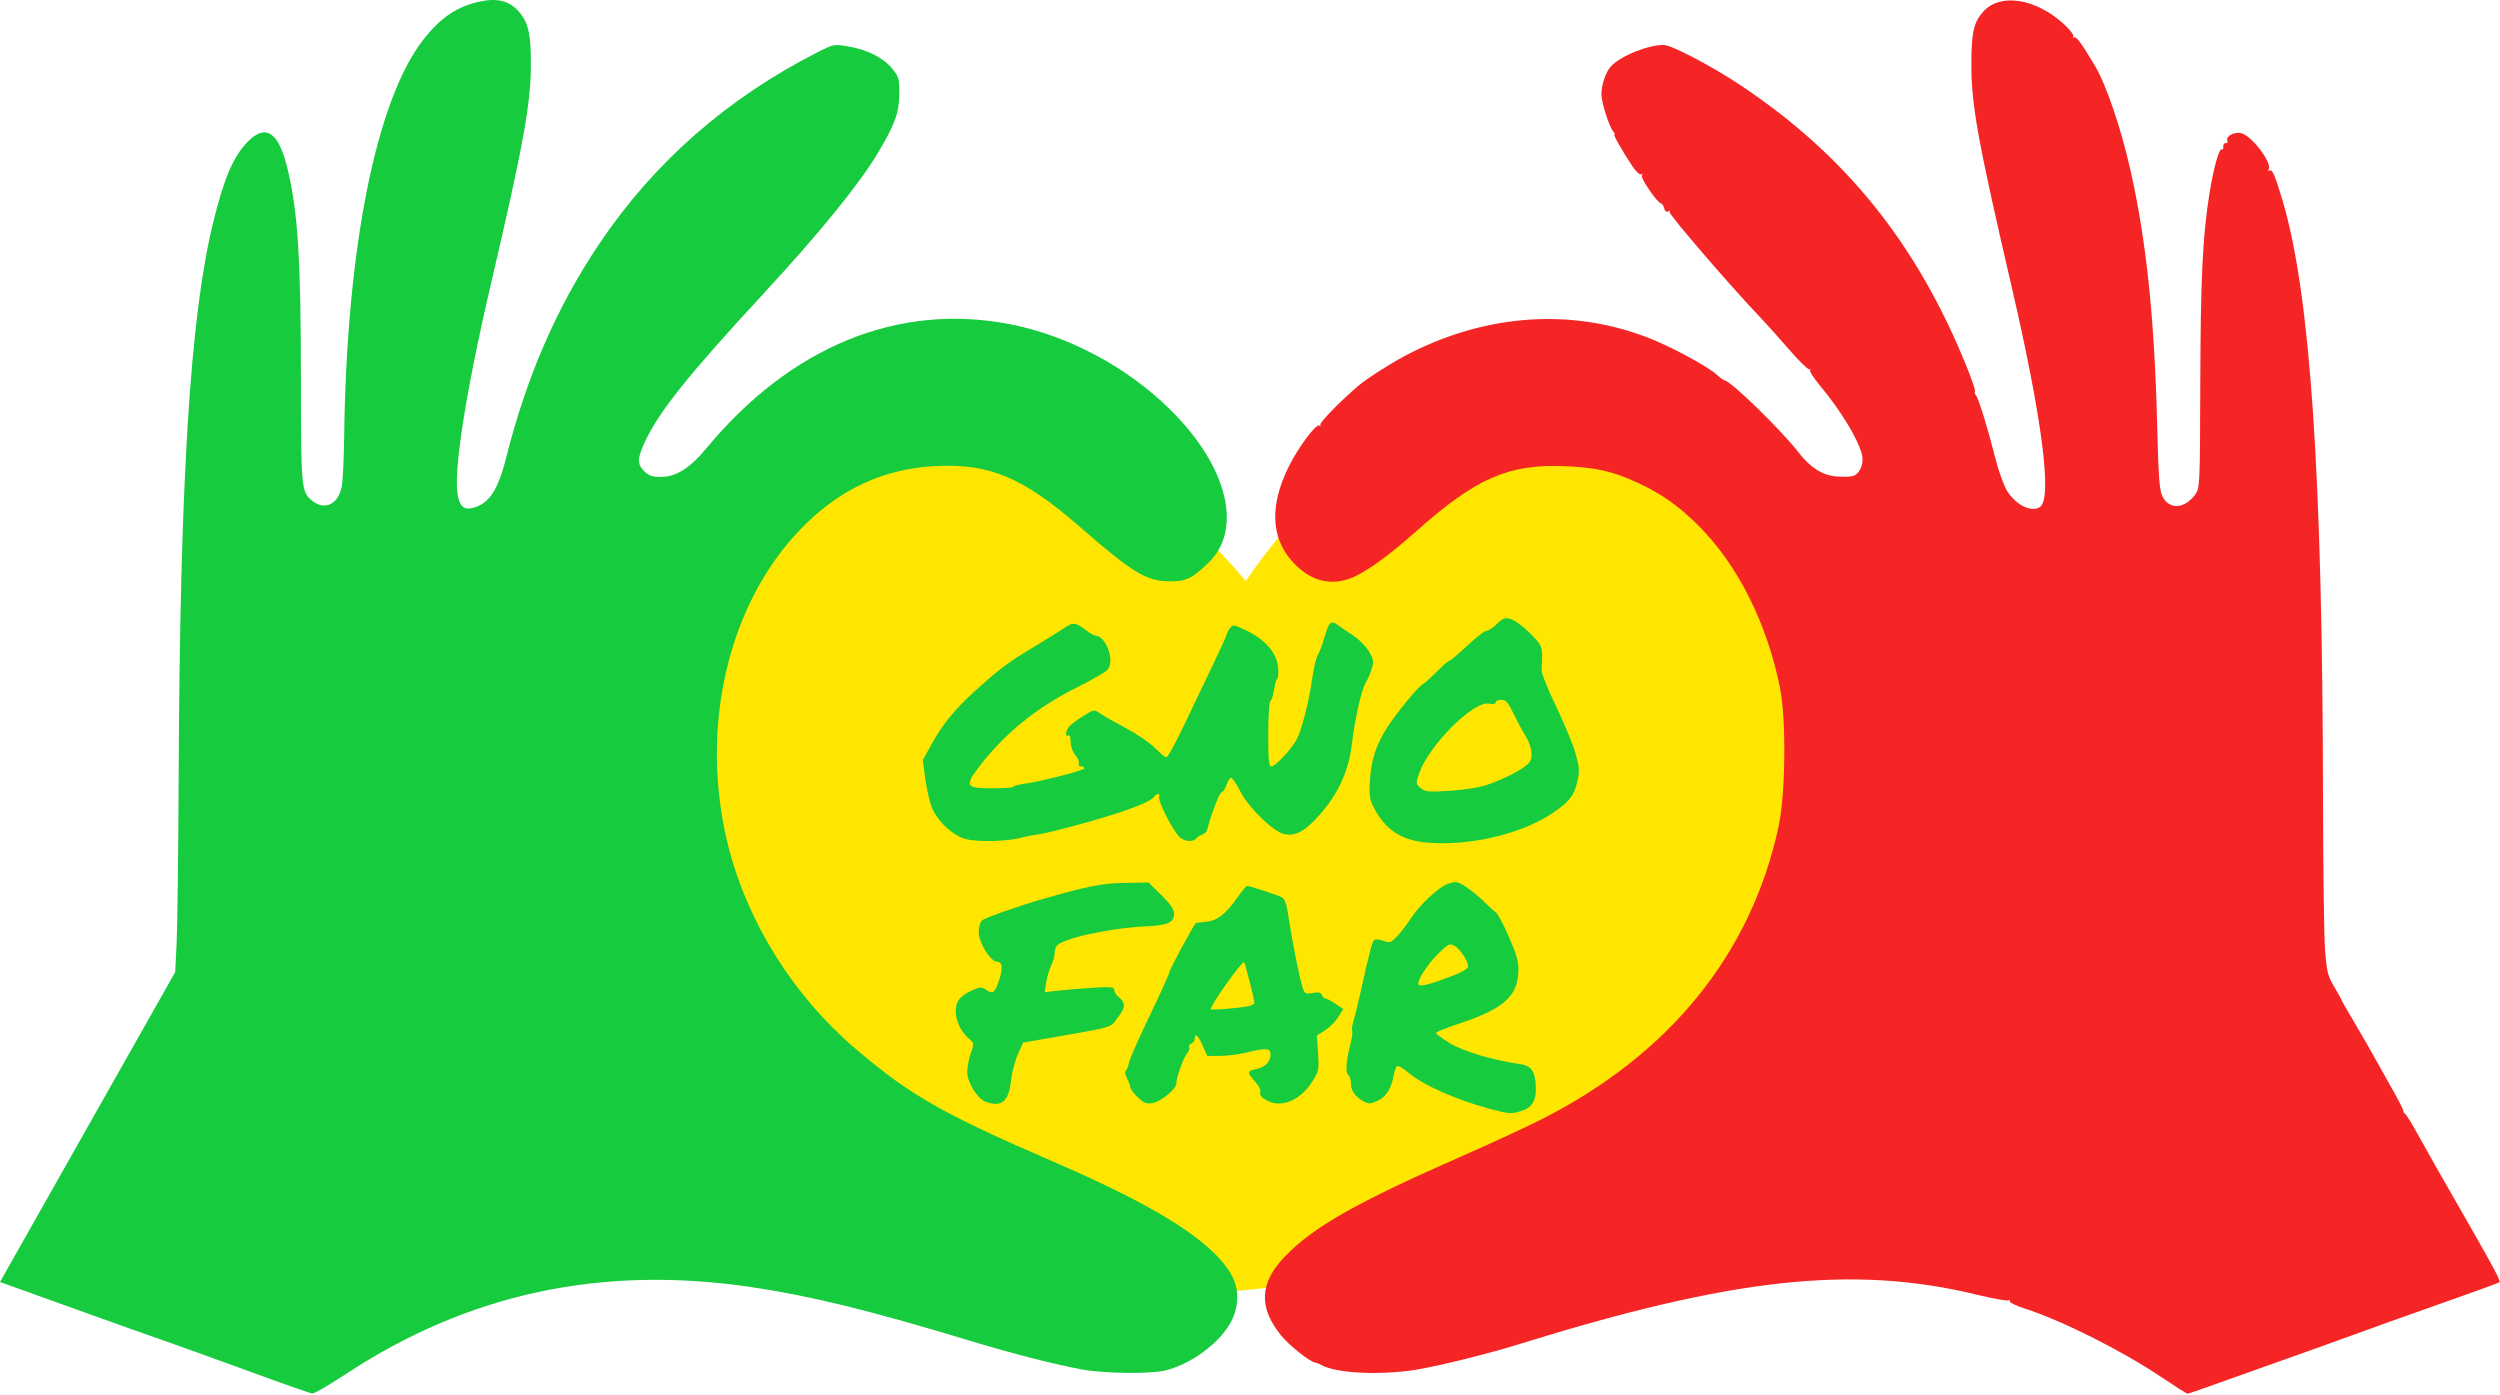
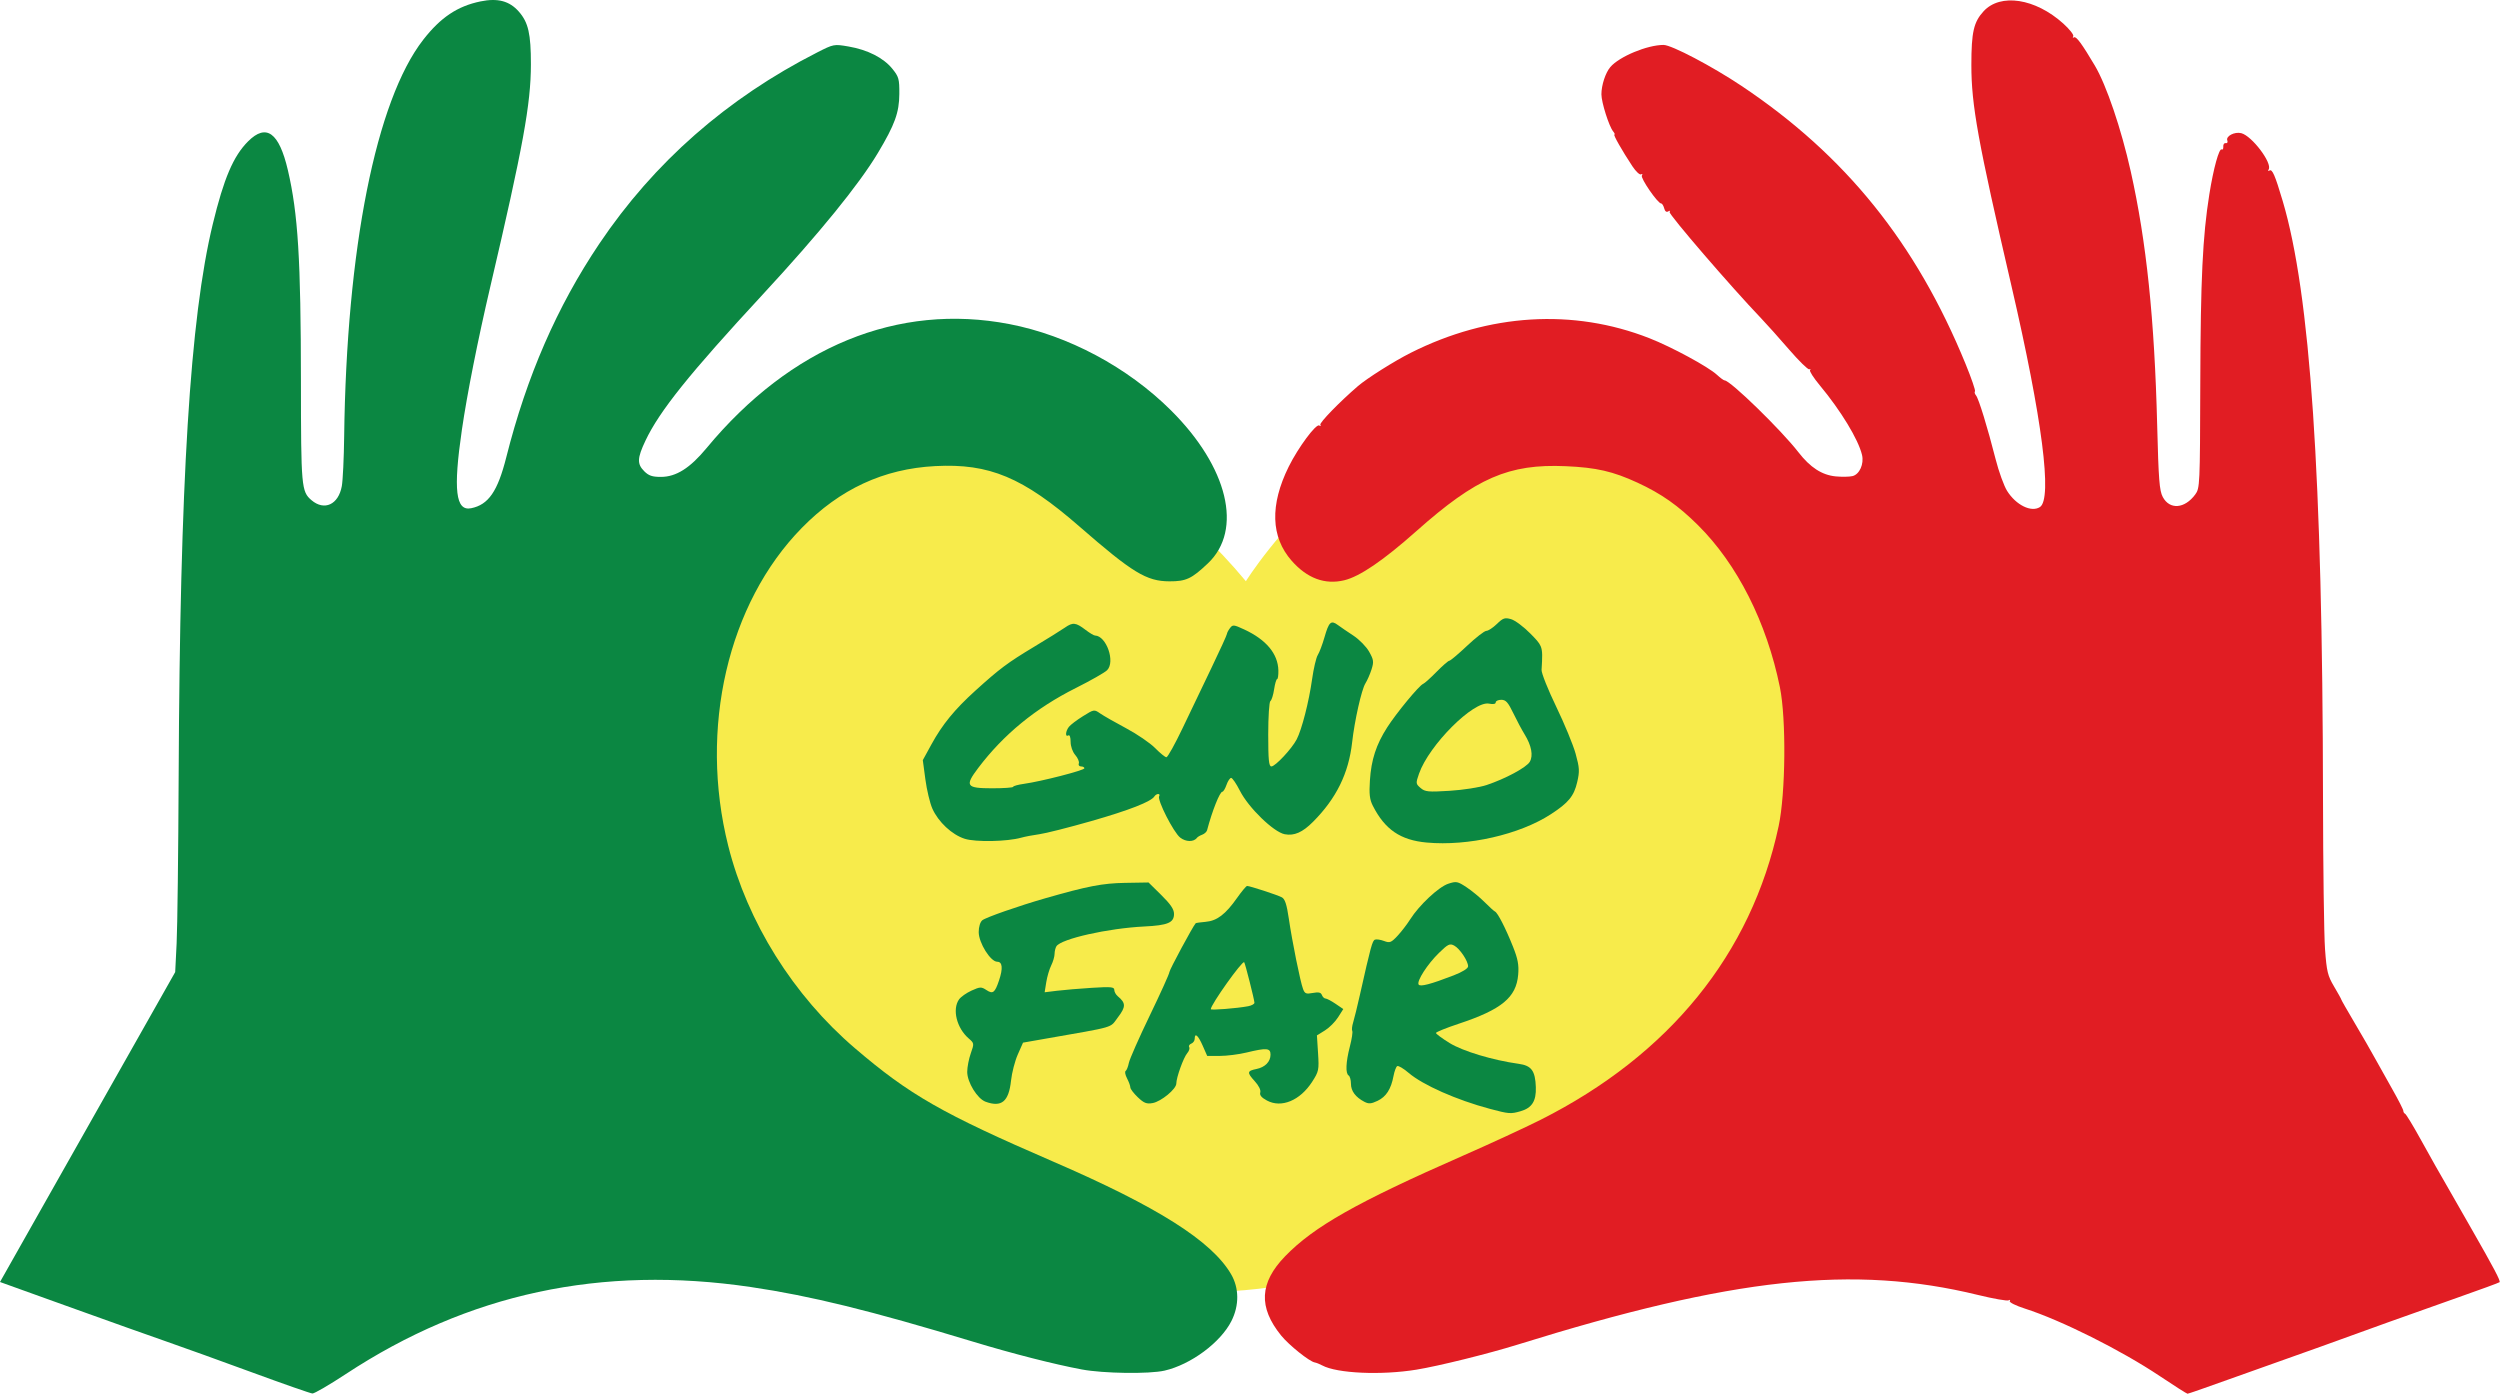
<svg xmlns="http://www.w3.org/2000/svg" width="1088" height="607" viewBox="0 0 1088 607" fill="none">
-   <path d="M542.205 252.943C542.205 252.943 599.097 161.469 681.647 177.087C764.196 192.704 807.702 252.943 802.124 358.919C796.547 464.894 594.635 590.949 484.198 556.368C373.76 521.786 277.824 443.699 284.517 320.99C291.21 198.282 437.345 126.888 542.205 252.943Z" fill="#FFE600" />
-   <path d="M419.858 365.041C414.308 363.288 408.333 357.713 405.753 351.881C404.704 349.508 403.341 343.799 402.725 339.193L401.604 330.818L405.372 323.936C410.093 315.313 415.479 308.723 424.433 300.618C435.067 290.991 438.529 288.402 449.933 281.545C455.708 278.073 461.782 274.295 463.43 273.149C466.919 270.724 468.156 270.86 472.455 274.139C474.197 275.467 476.03 276.564 476.528 276.576C481.501 276.698 485.464 288.024 481.811 291.676C480.795 292.692 474.67 296.178 468.199 299.423C450.695 308.2 436.739 319.638 425.696 334.255C419.799 342.062 420.474 343.052 431.698 343.062C436.777 343.066 440.933 342.78 440.933 342.425C440.933 342.071 443.071 341.482 445.683 341.117C453.201 340.067 471.933 335.243 471.933 334.357C471.933 333.915 471.272 333.554 470.465 333.554C469.657 333.554 469.222 332.965 469.498 332.246C469.774 331.526 469.085 329.882 467.967 328.593C466.779 327.223 465.933 324.831 465.933 322.842C465.933 320.826 465.525 319.688 464.933 320.054C463.512 320.932 463.692 318.246 465.183 316.331C465.871 315.448 468.621 313.361 471.295 311.693C476.109 308.69 476.184 308.678 478.795 310.49C480.246 311.497 485.346 314.408 490.128 316.96C494.91 319.511 500.578 323.389 502.722 325.576C504.867 327.764 507.072 329.554 507.624 329.554C508.175 329.554 511.364 323.817 514.709 316.804C518.054 309.792 523.748 297.898 527.362 290.373C530.976 282.849 533.948 276.324 533.965 275.873C533.982 275.423 534.577 274.291 535.286 273.358C536.486 271.778 536.911 271.819 541.504 273.953C551.087 278.406 556.189 284.541 556.35 291.804C556.396 293.867 556.147 295.554 555.797 295.554C555.447 295.554 554.858 297.569 554.489 300.031C554.12 302.493 553.394 304.769 552.875 305.09C552.357 305.41 551.933 311.946 551.933 319.613C551.933 330.764 552.208 333.554 553.306 333.554C555.008 333.554 562.217 325.84 564.326 321.762C566.569 317.424 569.639 305.42 571.03 295.554C571.688 290.879 572.801 286.154 573.502 285.054C574.203 283.954 575.516 280.475 576.421 277.323C578.342 270.625 579.247 269.796 582.232 272.002C583.443 272.897 586.501 274.986 589.029 276.645C591.557 278.304 594.627 281.444 595.852 283.623C597.823 287.13 597.943 288.013 596.894 291.319C596.243 293.373 595.035 296.128 594.209 297.442C592.556 300.068 589.5 313.66 588.45 323.054C586.939 336.558 581.578 347.458 571.433 357.652C566.857 362.251 563.252 363.837 559.133 363.064C554.315 362.16 543.351 351.529 539.603 344.128C538.051 341.062 536.342 338.554 535.805 338.554C535.268 338.554 534.359 339.904 533.783 341.554C533.208 343.204 532.4 344.554 531.987 344.554C530.862 344.554 527.538 352.91 525.315 361.327C525.13 362.027 524.181 362.894 523.206 363.254C522.231 363.614 521.208 364.218 520.933 364.596C519.548 366.503 516.087 366.463 513.608 364.513C510.718 362.24 503.507 348.052 504.459 346.512C504.785 345.985 504.601 345.554 504.051 345.554C503.501 345.554 502.768 346.013 502.421 346.573C501 348.873 491.457 352.605 474.859 357.352C465.193 360.117 455.068 362.68 452.359 363.047C449.65 363.415 446.083 364.096 444.433 364.56C438.327 366.277 424.622 366.545 419.858 365.041Z" fill="#17CB3F" />
-   <path fill-rule="evenodd" clip-rule="evenodd" d="M597.433 350.625C602.689 361.005 609.436 365.622 620.885 366.674C638.893 368.328 661.291 363.221 674.933 354.35C682.634 349.343 684.981 346.477 686.407 340.344C687.493 335.674 687.407 334.145 685.716 328.033C684.654 324.195 680.852 314.979 677.266 307.554C673.68 300.129 670.812 292.929 670.892 291.554C671.227 285.819 671.38 283.298 670.495 281.218C669.793 279.565 668.435 278.191 665.994 275.706C663.103 272.765 659.337 269.957 657.624 269.466C654.899 268.684 654.124 268.946 651.424 271.563C649.727 273.208 647.67 274.554 646.852 274.554C646.035 274.554 642.264 277.479 638.471 281.054C634.679 284.629 631.204 287.554 630.75 287.554C630.295 287.554 627.788 289.731 625.178 292.392C622.569 295.053 619.934 297.415 619.323 297.642C617.65 298.263 607.693 310.328 603.694 316.579C598.905 324.065 596.767 330.629 596.186 339.625C595.803 345.55 596.075 347.943 597.433 350.625ZM665.744 331.557C664.254 334.025 655.181 338.903 646.973 341.649C643.909 342.674 636.74 343.794 630.933 344.155C621.543 344.739 620.201 344.609 618.238 342.931C616.127 341.126 616.101 340.888 617.557 336.71C621.893 324.275 641.282 304.874 648.025 306.223C649.857 306.589 650.933 306.388 650.933 305.679C650.933 305.06 652.025 304.554 653.36 304.554C655.326 304.554 656.311 305.645 658.555 310.304C660.078 313.467 662.303 317.641 663.5 319.581C666.517 324.469 667.347 328.902 665.744 331.557Z" fill="#17CB3F" />
-   <path fill-rule="evenodd" clip-rule="evenodd" d="M491.927 473.253C491.93 473.913 493.396 475.842 495.183 477.54C497.859 480.082 498.997 480.527 501.626 480.056C505.33 479.393 511.933 473.943 511.933 471.548C511.933 468.943 515.069 460.217 516.669 458.367C517.472 457.439 517.863 456.249 517.537 455.722C517.211 455.195 517.617 454.506 518.439 454.19C519.261 453.875 519.933 452.928 519.933 452.085C519.933 449.263 521.416 450.534 523.407 455.063L525.381 459.554L530.907 459.538C533.946 459.53 539.133 458.871 542.433 458.074C551.288 455.936 552.933 456.078 552.933 458.983C552.933 462.043 550.535 464.484 546.792 465.232C542.722 466.046 542.616 466.761 546.016 470.483C547.813 472.451 548.792 474.423 548.473 475.429C548.102 476.596 548.982 477.664 551.374 478.952C557.652 482.333 565.773 478.969 571.041 470.806C573.948 466.302 574.083 465.651 573.617 458.326L573.125 450.598L576.59 448.457C578.496 447.279 581.077 444.701 582.326 442.726L584.598 439.137L581.221 436.846C579.364 435.585 577.4 434.554 576.857 434.554C576.315 434.554 575.607 433.868 575.286 433.03C574.849 431.894 573.846 431.667 571.334 432.139C568.422 432.685 567.847 432.451 567.084 430.412C565.869 427.161 562.357 409.787 560.891 399.771C559.983 393.572 559.216 391.24 557.839 390.504C555.97 389.503 544.005 385.591 542.743 385.567C542.364 385.56 540.388 387.917 538.353 390.804C533.321 397.945 529.615 400.762 524.706 401.178C522.464 401.368 520.514 401.643 520.372 401.789C519.232 402.958 508.933 422.081 508.933 423.029C508.933 423.699 505.097 432.193 500.407 441.905C495.718 451.617 491.61 460.92 491.278 462.579C490.946 464.238 490.314 465.819 489.872 466.092C489.431 466.365 489.711 467.818 490.495 469.321C491.279 470.824 491.924 472.594 491.927 473.253ZM545.933 436.391C545.933 436.943 544.696 437.629 543.183 437.914C538.293 438.836 526.933 439.729 526.933 439.191C526.933 437.227 540.656 417.941 541.471 418.759C541.884 419.175 545.933 435.172 545.933 436.391Z" fill="#17CB3F" />
-   <path d="M428.899 479.464C425.323 478.148 420.933 470.993 420.933 466.48C420.933 464.459 421.63 460.837 422.482 458.43C424.003 454.134 423.986 454.015 421.573 451.93C416.358 447.424 414.336 439.28 417.361 434.961C418.146 433.84 420.606 432.104 422.827 431.102C426.559 429.419 427.053 429.402 429.308 430.88C432.125 432.726 432.96 432.082 434.788 426.655C436.548 421.43 436.27 418.554 434.004 418.554C431.073 418.554 425.933 410.322 425.933 405.626C425.933 403.382 426.577 401.265 427.49 400.507C428.987 399.265 443.446 394.214 454.933 390.921C473.364 385.636 479.825 384.39 489.639 384.225L499.845 384.054L505.389 389.52C509.445 393.518 510.933 395.724 510.933 397.735C510.933 401.561 508.236 402.705 498.035 403.204C482.219 403.979 461.811 408.571 459.748 411.819C459.317 412.498 458.957 413.998 458.949 415.151C458.941 416.304 458.282 418.554 457.485 420.151C456.688 421.748 455.721 425.03 455.334 427.446L454.632 431.838L460.033 431.175C463.003 430.81 469.821 430.236 475.183 429.899C483.486 429.378 484.933 429.511 484.933 430.798C484.933 431.629 485.633 432.89 486.488 433.599C490.004 436.517 490.013 438.162 486.542 442.709C482.825 447.576 486.399 446.534 453.827 452.247L445.22 453.756L442.945 458.905C441.693 461.737 440.37 466.843 440.005 470.25C439.021 479.432 435.884 482.034 428.899 479.464H428.899Z" fill="#17CB3F" />
-   <path fill-rule="evenodd" clip-rule="evenodd" d="M613.043 466.916C619.219 472.202 633.94 478.718 648.433 482.579C656.707 484.783 657.447 484.841 661.733 483.611C666.708 482.185 668.607 479.195 668.394 473.127C668.144 465.989 666.505 463.751 660.96 462.98C649.687 461.412 636.621 457.483 630.867 453.932C627.604 451.918 624.933 449.944 624.933 449.546C624.933 449.148 629.423 447.333 634.911 445.512C653.529 439.334 659.894 434.071 660.714 424.178C661.068 419.917 660.586 417.339 658.424 411.918C655.248 403.955 651.787 397.208 650.618 396.699C650.169 396.503 648.144 394.671 646.118 392.626C644.091 390.581 640.546 387.66 638.239 386.135C634.341 383.558 633.779 383.45 630.276 384.606C626.118 385.978 617.618 393.929 613.72 400.093C612.342 402.271 609.842 405.521 608.164 407.313C605.433 410.231 604.824 410.463 602.351 409.523C600.831 408.945 599.048 408.68 598.388 408.933C597.248 409.37 596.561 411.889 591.813 433.054C590.702 438.004 589.389 443.357 588.895 444.95C588.401 446.544 588.224 448.215 588.501 448.664C588.779 449.114 588.315 452.15 587.47 455.412C585.702 462.236 585.492 467.163 586.933 468.054C587.483 468.394 587.933 470.014 587.933 471.655C587.933 474.814 589.929 477.499 593.761 479.495C595.659 480.484 596.721 480.408 599.509 479.085C603.256 477.307 605.385 473.991 606.461 468.258C606.845 466.209 607.565 464.282 608.059 463.976C608.554 463.67 610.797 464.993 613.043 466.916ZM638.915 420.554C638.908 421.465 636.455 423.002 632.669 424.466C622.637 428.348 618.048 429.549 617.381 428.469C616.465 426.987 621.232 419.582 626.239 414.708C630.191 410.861 630.954 410.495 632.873 411.522C635.298 412.819 638.932 418.252 638.915 420.554Z" fill="#17CB3F" />
-   <path d="M109.933 597.349C96.458 592.401 79.808 586.4 72.933 584.012C66.058 581.624 46.836 574.778 30.217 568.798L0 557.927L18.044 525.99C27.968 508.425 41.182 485.054 47.409 474.054C53.635 463.054 62.67 447.079 67.487 438.554L76.245 423.054L76.868 410.554C77.211 403.679 77.609 370.829 77.753 337.554C78.307 209.605 82.71 138.406 92.594 97.554C97.413 77.635 101.551 67.936 107.967 61.52C115.882 53.605 121.455 57.639 125.285 74.054C129.701 92.977 130.93 112.869 130.966 166.056C130.998 212.006 131.168 213.924 135.545 217.67C141.144 222.461 147.306 219.609 148.759 211.554C149.205 209.079 149.665 199.404 149.781 190.054C150.797 108.219 163.645 43.714 184.192 17.3C191.741 7.595 199.075 2.685 209.115 0.613C216.628 -0.937 221.731 0.421 225.8 5.055C229.932 9.762 231.065 14.717 231.049 28.024C231.028 45.29 227.664 63.716 213.426 124.554C207.963 147.898 203.284 171.458 201.011 187.066C197.199 213.235 198.292 222.532 205.022 221.186C212.569 219.677 216.587 213.855 220.333 198.999C229.237 163.694 242.426 133.424 260.823 106.069C284.616 70.691 316.419 42.771 355.659 22.814C362.809 19.178 362.952 19.151 369.278 20.235C377.594 21.659 384.496 25.168 388.346 29.928C391.167 33.417 391.429 34.363 391.387 40.9C391.334 49.008 389.433 54.241 382.069 66.554C373.843 80.307 356.505 101.621 332.015 128.085C300.004 162.676 287.007 178.877 280.88 191.829C277.294 199.409 277.201 201.913 280.388 205.099C282.315 207.027 283.873 207.552 287.638 207.546C294.249 207.535 300.263 203.744 307.459 195.054C344.08 150.83 390.806 131.69 439.305 141.048C464.861 145.979 490.694 159.772 509.601 178.58C534.427 203.277 541.033 230.608 525.693 245.159C518.592 251.896 516.184 253.022 508.933 252.998C498.95 252.964 492.9 249.279 469.797 229.158C445.201 207.737 430.559 201.604 406.979 202.845C384.515 204.028 365.542 212.821 348.959 229.737C316.732 262.609 304.121 317.048 316.914 368.065C325.244 401.283 345.248 433.257 372.027 456.156C395.859 476.535 409.935 484.585 458.433 505.568C503.765 525.182 527.291 540.07 535.743 554.492C539.296 560.556 539.362 568.078 535.92 574.909C531.209 584.259 518.276 593.853 506.821 596.493C500.151 598.031 480.203 597.751 470.794 595.987C458.758 593.73 440.691 589.113 423.433 583.884C378.752 570.345 352.858 563.976 326.893 560.138C261.644 550.494 203.834 562.905 150.453 598.016C143.314 602.712 136.789 606.507 135.953 606.449C135.117 606.391 123.408 602.296 109.933 597.349Z" fill="#17CB3F" />
-   <path d="M939.926 598.863C923.138 587.628 896.998 574.551 881.235 569.5C877.277 568.232 874.309 566.755 874.64 566.219C874.971 565.684 874.761 565.542 874.173 565.906C873.585 566.269 867.579 565.217 860.826 563.568C806.643 550.337 754.24 555.986 660.528 585.158C647.707 589.15 626.11 594.497 616.433 596.077C601.123 598.576 581.857 597.709 575.433 594.233C574.333 593.637 572.873 593.056 572.189 592.941C569.87 592.552 560.937 585.395 557.551 581.214C547.59 568.913 548.12 558.274 559.267 546.745C571.736 533.85 590.452 523.256 636.452 503.058C648.542 497.749 663.833 490.685 670.433 487.359C726.526 459.095 762.188 415.115 774.065 359.554C777.116 345.281 777.409 312.855 774.611 299.09C768.872 270.858 756.078 245.54 738.967 228.554C730.365 220.015 722.984 214.831 712.626 210.054C701.931 205.121 694.753 203.472 681.433 202.888C656.636 201.801 642.511 207.935 616.433 231.116C602.033 243.916 591.768 250.914 585.016 252.534C576.583 254.557 568.866 251.693 562.13 244.04C553.048 233.722 552.61 219.77 560.847 203.099C564.921 194.854 572.73 184.311 574.125 185.173C574.748 185.558 574.965 185.415 574.616 184.85C574.113 184.036 583.067 174.826 590.933 168.066C594.989 164.581 606.75 157.165 614.013 153.514C647.987 136.432 684.609 134.188 717.746 147.158C727.458 150.96 743.438 159.613 747.215 163.115C748.662 164.456 750.168 165.554 750.562 165.554C753.013 165.554 775.181 187.135 782.677 196.818C787.796 203.43 792.922 206.75 798.897 207.325C801.607 207.585 804.917 207.524 806.252 207.189C809.276 206.43 811.294 201.881 810.348 197.958C808.714 191.188 801.138 178.71 791.978 167.704C789.265 164.443 787.357 161.463 787.739 161.082C788.121 160.7 787.959 160.537 787.38 160.721C786.801 160.904 782.828 157.004 778.55 152.054C774.273 147.104 768.836 141.029 766.467 138.554C753.49 124.995 726.066 93.149 726.609 92.27C726.985 91.661 726.746 91.552 726.02 92C725.243 92.481 724.599 91.991 724.249 90.655C723.947 89.499 723.357 88.554 722.937 88.554C721.467 88.554 713.846 77.504 714.541 76.38C714.942 75.732 714.8 75.519 714.21 75.883C713.642 76.234 711.942 74.655 710.433 72.375C705.928 65.567 701.944 58.554 702.582 58.554C702.91 58.554 702.671 57.943 702.05 57.195C700.256 55.033 696.933 44.547 696.933 41.047C696.933 37.063 698.709 31.648 700.825 29.174C704.732 24.609 716.9 19.554 723.984 19.554C727.455 19.554 745.127 28.84 757.915 37.383C803.128 67.589 833.888 105.767 855.422 158.405C857.976 164.648 859.814 170.006 859.508 170.313C859.201 170.619 859.403 171.415 859.955 172.081C861.129 173.494 864.945 185.904 868.505 199.883C869.882 205.29 872.132 211.493 873.506 213.67C877.391 219.824 883.99 223.073 887.756 220.685C893.278 217.184 888.794 182.264 875.413 124.554C860.755 61.337 857.931 45.768 857.939 28.224C857.946 13.959 858.938 9.608 863.256 4.907C870.567 -3.052 885.735 -0.724 897.915 10.227C900.676 12.71 902.64 15.219 902.28 15.802C901.919 16.386 902.077 16.583 902.631 16.241C903.551 15.672 906.13 19.183 911.676 28.554C916.735 37.102 923.143 55.992 927.314 74.657C934.144 105.215 937.635 138.756 938.804 185.054C939.403 208.76 939.777 213.55 941.241 216.29C944.251 221.924 950.75 221.436 955.343 215.231C957.387 212.47 957.436 211.39 957.565 166.731C957.695 121.468 958.586 102.886 961.501 84.575C963.3 73.279 965.768 64.334 966.895 65.03C967.342 65.306 967.646 64.75 967.57 63.793C967.495 62.837 967.98 62.161 968.647 62.292C969.323 62.425 969.621 61.904 969.32 61.119C968.603 59.251 972.49 57.226 975.394 57.955C980.028 59.118 989.007 71.008 987.317 73.743C986.923 74.38 987.072 74.586 987.663 74.221C988.894 73.46 990.067 76.157 993.425 87.464C1005.44 127.928 1010.78 206.798 1010.97 347.054C1011.01 377.304 1011.41 407.004 1011.85 413.054C1012.57 422.815 1013.01 424.65 1015.8 429.348C1017.52 432.26 1018.93 434.805 1018.93 435.005C1018.93 435.205 1021.56 439.797 1024.76 445.211C1027.97 450.625 1031.94 457.529 1033.59 460.554C1035.25 463.579 1038.7 469.751 1041.27 474.269C1043.83 478.788 1045.93 482.913 1045.93 483.436C1045.93 483.959 1046.28 484.537 1046.71 484.721C1047.14 484.904 1050.11 489.779 1053.3 495.554C1056.49 501.329 1059.51 506.729 1060 507.554C1060.49 508.379 1062.56 511.979 1064.59 515.554C1066.63 519.129 1071.51 527.679 1075.45 534.554C1085.42 551.977 1088.33 557.493 1087.81 558.013C1087.56 558.259 1079.5 561.22 1069.9 564.591C1053.57 570.321 1024.81 580.629 1009.93 586.077C1006.36 587.386 999.608 589.79 994.933 591.418C990.258 593.047 978.825 597.118 969.525 600.466C960.226 603.815 952.348 606.554 952.019 606.554C951.689 606.554 946.248 603.093 939.926 598.863Z" fill="#F52525" />
+   <path d="M542.205 252.943C542.205 252.943 599.097 161.469 681.647 177.087C764.196 192.704 807.702 252.943 802.124 358.919C796.547 464.894 594.635 590.949 484.198 556.368C373.76 521.786 277.824 443.699 284.517 320.99C291.21 198.282 437.345 126.888 542.205 252.943Z" fill="#F7EB4B" />
+   <path d="M419.858 365.041C414.308 363.288 408.333 357.713 405.753 351.881C404.704 349.508 403.341 343.799 402.725 339.193L401.604 330.818L405.372 323.936C410.093 315.313 415.479 308.723 424.433 300.618C435.067 290.991 438.529 288.402 449.933 281.545C455.708 278.073 461.782 274.295 463.43 273.149C466.919 270.724 468.156 270.86 472.455 274.139C474.197 275.467 476.03 276.564 476.528 276.576C481.501 276.698 485.464 288.024 481.811 291.676C480.795 292.692 474.67 296.178 468.199 299.423C450.695 308.2 436.739 319.638 425.696 334.255C419.799 342.062 420.474 343.052 431.698 343.062C436.777 343.066 440.933 342.78 440.933 342.425C440.933 342.071 443.071 341.482 445.683 341.117C453.201 340.067 471.933 335.243 471.933 334.357C471.933 333.915 471.272 333.554 470.465 333.554C469.657 333.554 469.222 332.965 469.498 332.246C469.774 331.526 469.085 329.882 467.967 328.593C466.779 327.223 465.933 324.831 465.933 322.842C465.933 320.826 465.525 319.688 464.933 320.054C463.512 320.932 463.692 318.246 465.183 316.331C465.871 315.448 468.621 313.361 471.295 311.693C476.109 308.69 476.184 308.678 478.795 310.49C480.246 311.497 485.346 314.408 490.128 316.96C494.91 319.511 500.578 323.389 502.722 325.576C504.867 327.764 507.072 329.554 507.624 329.554C508.175 329.554 511.364 323.817 514.709 316.804C518.054 309.792 523.748 297.898 527.362 290.373C530.976 282.849 533.948 276.324 533.965 275.873C533.982 275.423 534.577 274.291 535.286 273.358C536.486 271.778 536.911 271.819 541.504 273.953C551.087 278.406 556.189 284.541 556.35 291.804C556.396 293.867 556.147 295.554 555.797 295.554C555.447 295.554 554.858 297.569 554.489 300.031C554.12 302.493 553.394 304.769 552.875 305.09C552.357 305.41 551.933 311.946 551.933 319.613C551.933 330.764 552.208 333.554 553.306 333.554C555.008 333.554 562.217 325.84 564.326 321.762C566.569 317.424 569.639 305.42 571.03 295.554C571.688 290.879 572.801 286.154 573.502 285.054C574.203 283.954 575.516 280.475 576.421 277.323C578.342 270.625 579.247 269.796 582.232 272.002C583.443 272.897 586.501 274.986 589.029 276.645C591.557 278.304 594.627 281.444 595.852 283.623C597.823 287.13 597.943 288.013 596.894 291.319C596.243 293.373 595.035 296.128 594.209 297.442C592.556 300.068 589.5 313.66 588.45 323.054C586.939 336.558 581.578 347.458 571.433 357.652C566.857 362.251 563.252 363.837 559.133 363.064C554.315 362.16 543.351 351.529 539.603 344.128C538.051 341.062 536.342 338.554 535.805 338.554C535.268 338.554 534.359 339.904 533.783 341.554C533.208 343.204 532.4 344.554 531.987 344.554C530.862 344.554 527.538 352.91 525.315 361.327C525.13 362.027 524.181 362.894 523.206 363.254C522.231 363.614 521.208 364.218 520.933 364.596C519.548 366.503 516.087 366.463 513.608 364.513C510.718 362.24 503.507 348.052 504.459 346.512C504.785 345.985 504.601 345.554 504.051 345.554C503.501 345.554 502.768 346.013 502.421 346.573C501 348.873 491.457 352.605 474.859 357.352C465.193 360.117 455.068 362.68 452.359 363.047C449.65 363.415 446.083 364.096 444.433 364.56C438.327 366.277 424.622 366.545 419.858 365.041Z" fill="#0B8742" />
+   <path fill-rule="evenodd" clip-rule="evenodd" d="M597.433 350.625C602.689 361.005 609.436 365.622 620.885 366.674C638.893 368.328 661.291 363.221 674.933 354.35C682.634 349.343 684.981 346.477 686.407 340.344C687.493 335.674 687.407 334.145 685.716 328.033C684.654 324.195 680.852 314.979 677.266 307.554C673.68 300.129 670.812 292.929 670.892 291.554C671.227 285.819 671.38 283.298 670.495 281.218C669.793 279.565 668.435 278.191 665.994 275.706C663.103 272.765 659.337 269.957 657.624 269.466C654.899 268.684 654.124 268.946 651.424 271.563C649.727 273.208 647.67 274.554 646.852 274.554C646.035 274.554 642.264 277.479 638.471 281.054C634.679 284.629 631.204 287.554 630.75 287.554C630.295 287.554 627.788 289.731 625.178 292.392C622.569 295.053 619.934 297.415 619.323 297.642C617.65 298.263 607.693 310.328 603.694 316.579C598.905 324.065 596.767 330.629 596.186 339.625C595.803 345.55 596.075 347.943 597.433 350.625ZM665.744 331.557C664.254 334.025 655.181 338.903 646.973 341.649C643.909 342.674 636.74 343.794 630.933 344.155C621.543 344.739 620.201 344.609 618.238 342.931C616.127 341.126 616.101 340.888 617.557 336.71C621.893 324.275 641.282 304.874 648.025 306.223C649.857 306.589 650.933 306.388 650.933 305.679C650.933 305.06 652.025 304.554 653.36 304.554C655.326 304.554 656.311 305.645 658.555 310.304C660.078 313.467 662.303 317.641 663.5 319.581C666.517 324.469 667.347 328.902 665.744 331.557Z" fill="#0B8742" />
+   <path fill-rule="evenodd" clip-rule="evenodd" d="M491.927 473.253C491.93 473.913 493.396 475.842 495.183 477.54C497.859 480.082 498.997 480.527 501.626 480.056C505.33 479.393 511.933 473.943 511.933 471.548C511.933 468.943 515.069 460.217 516.669 458.367C517.472 457.439 517.863 456.249 517.537 455.722C517.211 455.195 517.617 454.506 518.439 454.19C519.261 453.875 519.933 452.928 519.933 452.085C519.933 449.263 521.416 450.534 523.407 455.063L525.381 459.554L530.907 459.538C533.946 459.53 539.133 458.871 542.433 458.074C551.288 455.936 552.933 456.078 552.933 458.983C552.933 462.043 550.535 464.484 546.792 465.232C542.722 466.046 542.616 466.761 546.016 470.483C547.813 472.451 548.792 474.423 548.473 475.429C548.102 476.596 548.982 477.664 551.374 478.952C557.652 482.333 565.773 478.969 571.041 470.806C573.948 466.302 574.083 465.651 573.617 458.326L573.125 450.598L576.59 448.457C578.496 447.279 581.077 444.701 582.326 442.726L584.598 439.137L581.221 436.846C579.364 435.585 577.4 434.554 576.857 434.554C576.315 434.554 575.607 433.868 575.286 433.03C574.849 431.894 573.846 431.667 571.334 432.139C568.422 432.685 567.847 432.451 567.084 430.412C565.869 427.161 562.357 409.787 560.891 399.771C559.983 393.572 559.216 391.24 557.839 390.504C555.97 389.503 544.005 385.591 542.743 385.567C542.364 385.56 540.388 387.917 538.353 390.804C533.321 397.945 529.615 400.762 524.706 401.178C522.464 401.368 520.514 401.643 520.372 401.789C519.232 402.958 508.933 422.081 508.933 423.029C508.933 423.699 505.097 432.193 500.407 441.905C495.718 451.617 491.61 460.92 491.278 462.579C490.946 464.238 490.314 465.819 489.872 466.092C489.431 466.365 489.711 467.818 490.495 469.321C491.279 470.824 491.924 472.594 491.927 473.253ZM545.933 436.391C545.933 436.943 544.696 437.629 543.183 437.914C538.293 438.836 526.933 439.729 526.933 439.191C526.933 437.227 540.656 417.941 541.471 418.759C541.884 419.175 545.933 435.172 545.933 436.391Z" fill="#0B8742" />
+   <path d="M428.899 479.464C425.323 478.148 420.933 470.993 420.933 466.48C420.933 464.459 421.63 460.837 422.482 458.43C424.003 454.134 423.986 454.015 421.573 451.93C416.358 447.424 414.336 439.28 417.361 434.961C418.146 433.84 420.606 432.104 422.827 431.102C426.559 429.419 427.053 429.402 429.308 430.88C432.125 432.726 432.96 432.082 434.788 426.655C436.548 421.43 436.27 418.554 434.004 418.554C431.073 418.554 425.933 410.322 425.933 405.626C425.933 403.382 426.577 401.265 427.49 400.507C428.987 399.265 443.446 394.214 454.933 390.921C473.364 385.636 479.825 384.39 489.639 384.225L499.845 384.054L505.389 389.52C509.445 393.518 510.933 395.724 510.933 397.735C510.933 401.561 508.236 402.705 498.035 403.204C482.219 403.979 461.811 408.571 459.748 411.819C459.317 412.498 458.957 413.998 458.949 415.151C458.941 416.304 458.282 418.554 457.485 420.151C456.688 421.748 455.721 425.03 455.334 427.446L454.632 431.838L460.033 431.175C463.003 430.81 469.821 430.236 475.183 429.899C483.486 429.378 484.933 429.511 484.933 430.798C484.933 431.629 485.633 432.89 486.488 433.599C490.004 436.517 490.013 438.162 486.542 442.709C482.825 447.576 486.399 446.534 453.827 452.247L445.22 453.756L442.945 458.905C441.693 461.737 440.37 466.843 440.005 470.25C439.021 479.432 435.884 482.034 428.899 479.464H428.899Z" fill="#0B8742" />
+   <path fill-rule="evenodd" clip-rule="evenodd" d="M613.043 466.916C619.219 472.202 633.94 478.718 648.433 482.579C656.707 484.783 657.447 484.841 661.733 483.611C666.708 482.185 668.607 479.195 668.394 473.127C668.144 465.989 666.505 463.751 660.96 462.98C649.687 461.412 636.621 457.483 630.867 453.932C627.604 451.918 624.933 449.944 624.933 449.546C624.933 449.148 629.423 447.333 634.911 445.512C653.529 439.334 659.894 434.071 660.714 424.178C661.068 419.917 660.586 417.339 658.424 411.918C655.248 403.955 651.787 397.208 650.618 396.699C650.169 396.503 648.144 394.671 646.118 392.626C644.091 390.581 640.546 387.66 638.239 386.135C634.341 383.558 633.779 383.45 630.276 384.606C626.118 385.978 617.618 393.929 613.72 400.093C612.342 402.271 609.842 405.521 608.164 407.313C605.433 410.231 604.824 410.463 602.351 409.523C600.831 408.945 599.048 408.68 598.388 408.933C597.248 409.37 596.561 411.889 591.813 433.054C590.702 438.004 589.389 443.357 588.895 444.95C588.401 446.544 588.224 448.215 588.501 448.664C588.779 449.114 588.315 452.15 587.47 455.412C585.702 462.236 585.492 467.163 586.933 468.054C587.483 468.394 587.933 470.014 587.933 471.655C587.933 474.814 589.929 477.499 593.761 479.495C595.659 480.484 596.721 480.408 599.509 479.085C603.256 477.307 605.385 473.991 606.461 468.258C606.845 466.209 607.565 464.282 608.059 463.976C608.554 463.67 610.797 464.993 613.043 466.916ZM638.915 420.554C638.908 421.465 636.455 423.002 632.669 424.466C622.637 428.348 618.048 429.549 617.381 428.469C616.465 426.987 621.232 419.582 626.239 414.708C630.191 410.861 630.954 410.495 632.873 411.522C635.298 412.819 638.932 418.252 638.915 420.554Z" fill="#0B8742" />
+   <path d="M109.933 597.349C96.458 592.401 79.808 586.4 72.933 584.012C66.058 581.624 46.836 574.778 30.217 568.798L0 557.927L18.044 525.99C27.968 508.425 41.182 485.054 47.409 474.054C53.635 463.054 62.67 447.079 67.487 438.554L76.245 423.054L76.868 410.554C77.211 403.679 77.609 370.829 77.753 337.554C78.307 209.605 82.71 138.406 92.594 97.554C97.413 77.635 101.551 67.936 107.967 61.52C115.882 53.605 121.455 57.639 125.285 74.054C129.701 92.977 130.93 112.869 130.966 166.056C130.998 212.006 131.168 213.924 135.545 217.67C141.144 222.461 147.306 219.609 148.759 211.554C149.205 209.079 149.665 199.404 149.781 190.054C150.797 108.219 163.645 43.714 184.192 17.3C191.741 7.595 199.075 2.685 209.115 0.613C216.628 -0.937 221.731 0.421 225.8 5.055C229.932 9.762 231.065 14.717 231.049 28.024C231.028 45.29 227.664 63.716 213.426 124.554C207.963 147.898 203.284 171.458 201.011 187.066C197.199 213.235 198.292 222.532 205.022 221.186C212.569 219.677 216.587 213.855 220.333 198.999C229.237 163.694 242.426 133.424 260.823 106.069C284.616 70.691 316.419 42.771 355.659 22.814C362.809 19.178 362.952 19.151 369.278 20.235C377.594 21.659 384.496 25.168 388.346 29.928C391.167 33.417 391.429 34.363 391.387 40.9C391.334 49.008 389.433 54.241 382.069 66.554C373.843 80.307 356.505 101.621 332.015 128.085C300.004 162.676 287.007 178.877 280.88 191.829C277.294 199.409 277.201 201.913 280.388 205.099C282.315 207.027 283.873 207.552 287.638 207.546C294.249 207.535 300.263 203.744 307.459 195.054C344.08 150.83 390.806 131.69 439.305 141.048C464.861 145.979 490.694 159.772 509.601 178.58C534.427 203.277 541.033 230.608 525.693 245.159C518.592 251.896 516.184 253.022 508.933 252.998C498.95 252.964 492.9 249.279 469.797 229.158C445.201 207.737 430.559 201.604 406.979 202.845C384.515 204.028 365.542 212.821 348.959 229.737C316.732 262.609 304.121 317.048 316.914 368.065C325.244 401.283 345.248 433.257 372.027 456.156C395.859 476.535 409.935 484.585 458.433 505.568C503.765 525.182 527.291 540.07 535.743 554.492C539.296 560.556 539.362 568.078 535.92 574.909C531.209 584.259 518.276 593.853 506.821 596.493C500.151 598.031 480.203 597.751 470.794 595.987C458.758 593.73 440.691 589.113 423.433 583.884C378.752 570.345 352.858 563.976 326.893 560.138C261.644 550.494 203.834 562.905 150.453 598.016C143.314 602.712 136.789 606.507 135.953 606.449C135.117 606.391 123.408 602.296 109.933 597.349Z" fill="#0B8742" />
+   <path d="M939.926 598.863C923.138 587.628 896.998 574.551 881.235 569.5C877.277 568.232 874.309 566.755 874.64 566.219C874.971 565.684 874.761 565.542 874.173 565.906C873.585 566.269 867.579 565.217 860.826 563.568C806.643 550.337 754.24 555.986 660.528 585.158C647.707 589.15 626.11 594.497 616.433 596.077C601.123 598.576 581.857 597.709 575.433 594.233C574.333 593.637 572.873 593.056 572.189 592.941C569.87 592.552 560.937 585.395 557.551 581.214C547.59 568.913 548.12 558.274 559.267 546.745C571.736 533.85 590.452 523.256 636.452 503.058C648.542 497.749 663.833 490.685 670.433 487.359C726.526 459.095 762.188 415.115 774.065 359.554C777.116 345.281 777.409 312.855 774.611 299.09C768.872 270.858 756.078 245.54 738.967 228.554C730.365 220.015 722.984 214.831 712.626 210.054C701.931 205.121 694.753 203.472 681.433 202.888C656.636 201.801 642.511 207.935 616.433 231.116C602.033 243.916 591.768 250.914 585.016 252.534C576.583 254.557 568.866 251.693 562.13 244.04C553.048 233.722 552.61 219.77 560.847 203.099C564.921 194.854 572.73 184.311 574.125 185.173C574.748 185.558 574.965 185.415 574.616 184.85C574.113 184.036 583.067 174.826 590.933 168.066C594.989 164.581 606.75 157.165 614.013 153.514C647.987 136.432 684.609 134.188 717.746 147.158C727.458 150.96 743.438 159.613 747.215 163.115C748.662 164.456 750.168 165.554 750.562 165.554C753.013 165.554 775.181 187.135 782.677 196.818C787.796 203.43 792.922 206.75 798.897 207.325C801.607 207.585 804.917 207.524 806.252 207.189C809.276 206.43 811.294 201.881 810.348 197.958C808.714 191.188 801.138 178.71 791.978 167.704C789.265 164.443 787.357 161.463 787.739 161.082C788.121 160.7 787.959 160.537 787.38 160.721C786.801 160.904 782.828 157.004 778.55 152.054C774.273 147.104 768.836 141.029 766.467 138.554C753.49 124.995 726.066 93.149 726.609 92.27C726.985 91.661 726.746 91.552 726.02 92C725.243 92.481 724.599 91.991 724.249 90.655C723.947 89.499 723.357 88.554 722.937 88.554C721.467 88.554 713.846 77.504 714.541 76.38C714.942 75.732 714.8 75.519 714.21 75.883C713.642 76.234 711.942 74.655 710.433 72.375C705.928 65.567 701.944 58.554 702.582 58.554C702.91 58.554 702.671 57.943 702.05 57.195C700.256 55.033 696.933 44.547 696.933 41.047C696.933 37.063 698.709 31.648 700.825 29.174C704.732 24.609 716.9 19.554 723.984 19.554C727.455 19.554 745.127 28.84 757.915 37.383C803.128 67.589 833.888 105.767 855.422 158.405C857.976 164.648 859.814 170.006 859.508 170.313C859.201 170.619 859.403 171.415 859.955 172.081C861.129 173.494 864.945 185.904 868.505 199.883C869.882 205.29 872.132 211.493 873.506 213.67C877.391 219.824 883.99 223.073 887.756 220.685C893.278 217.184 888.794 182.264 875.413 124.554C860.755 61.337 857.931 45.768 857.939 28.224C857.946 13.959 858.938 9.608 863.256 4.907C870.567 -3.052 885.735 -0.724 897.915 10.227C900.676 12.71 902.64 15.219 902.28 15.802C901.919 16.386 902.077 16.583 902.631 16.241C903.551 15.672 906.13 19.183 911.676 28.554C916.735 37.102 923.143 55.992 927.314 74.657C934.144 105.215 937.635 138.756 938.804 185.054C939.403 208.76 939.777 213.55 941.241 216.29C944.251 221.924 950.75 221.436 955.343 215.231C957.387 212.47 957.436 211.39 957.565 166.731C957.695 121.468 958.586 102.886 961.501 84.575C963.3 73.279 965.768 64.334 966.895 65.03C967.342 65.306 967.646 64.75 967.57 63.793C967.495 62.837 967.98 62.161 968.647 62.292C969.323 62.425 969.621 61.904 969.32 61.119C968.603 59.251 972.49 57.226 975.394 57.955C980.028 59.118 989.007 71.008 987.317 73.743C986.923 74.38 987.072 74.586 987.663 74.221C988.894 73.46 990.067 76.157 993.425 87.464C1005.44 127.928 1010.78 206.798 1010.97 347.054C1011.01 377.304 1011.41 407.004 1011.85 413.054C1012.57 422.815 1013.01 424.65 1015.8 429.348C1017.52 432.26 1018.93 434.805 1018.93 435.005C1018.93 435.205 1021.56 439.797 1024.76 445.211C1027.97 450.625 1031.94 457.529 1033.59 460.554C1035.25 463.579 1038.7 469.751 1041.27 474.269C1043.83 478.788 1045.93 482.913 1045.93 483.436C1045.93 483.959 1046.28 484.537 1046.71 484.721C1047.14 484.904 1050.11 489.779 1053.3 495.554C1056.49 501.329 1059.51 506.729 1060 507.554C1060.49 508.379 1062.56 511.979 1064.59 515.554C1066.63 519.129 1071.51 527.679 1075.45 534.554C1085.42 551.977 1088.33 557.493 1087.81 558.013C1087.56 558.259 1079.5 561.22 1069.9 564.591C1053.57 570.321 1024.81 580.629 1009.93 586.077C1006.36 587.386 999.608 589.79 994.933 591.418C990.258 593.047 978.825 597.118 969.525 600.466C960.226 603.815 952.348 606.554 952.019 606.554C951.689 606.554 946.248 603.093 939.926 598.863Z" fill="#E11D23" />
</svg>
